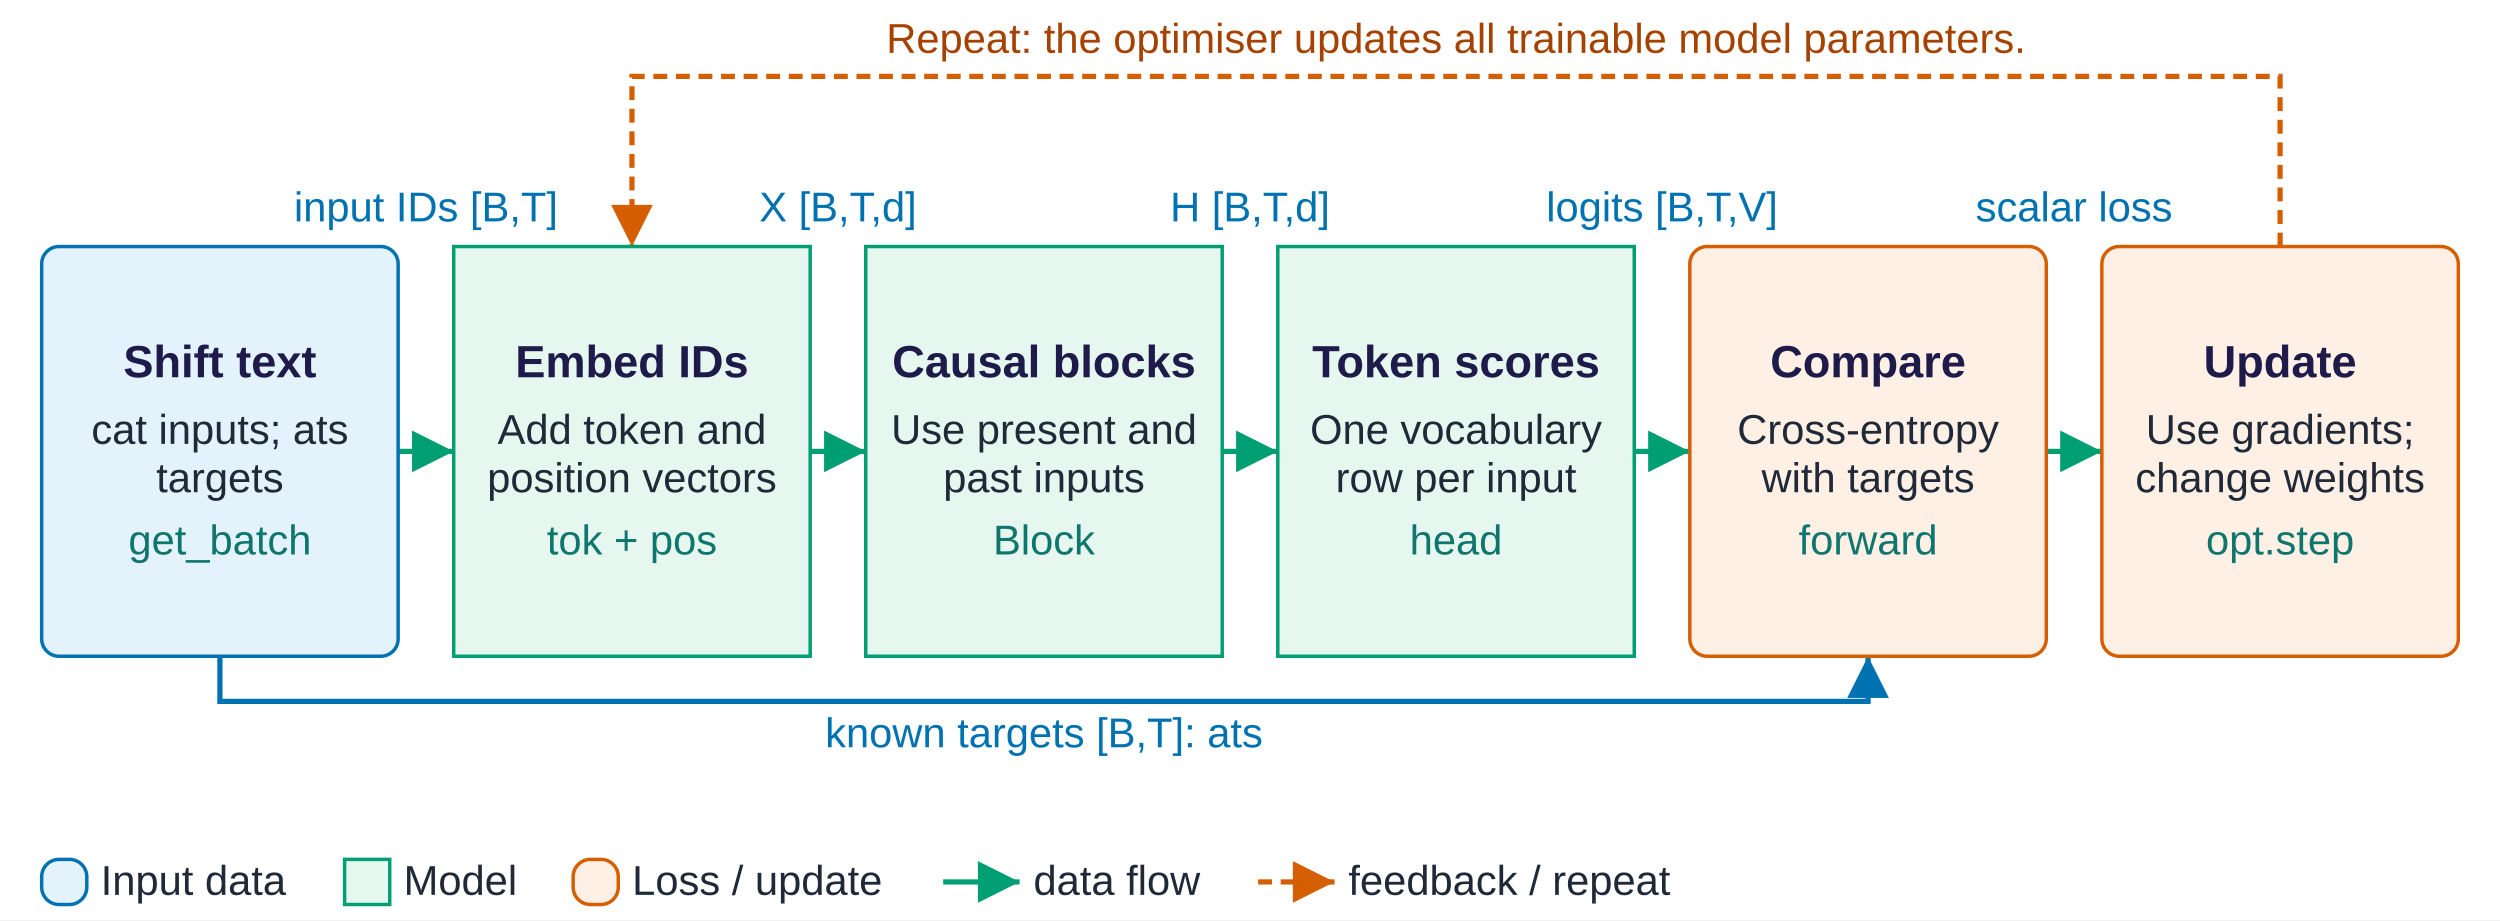
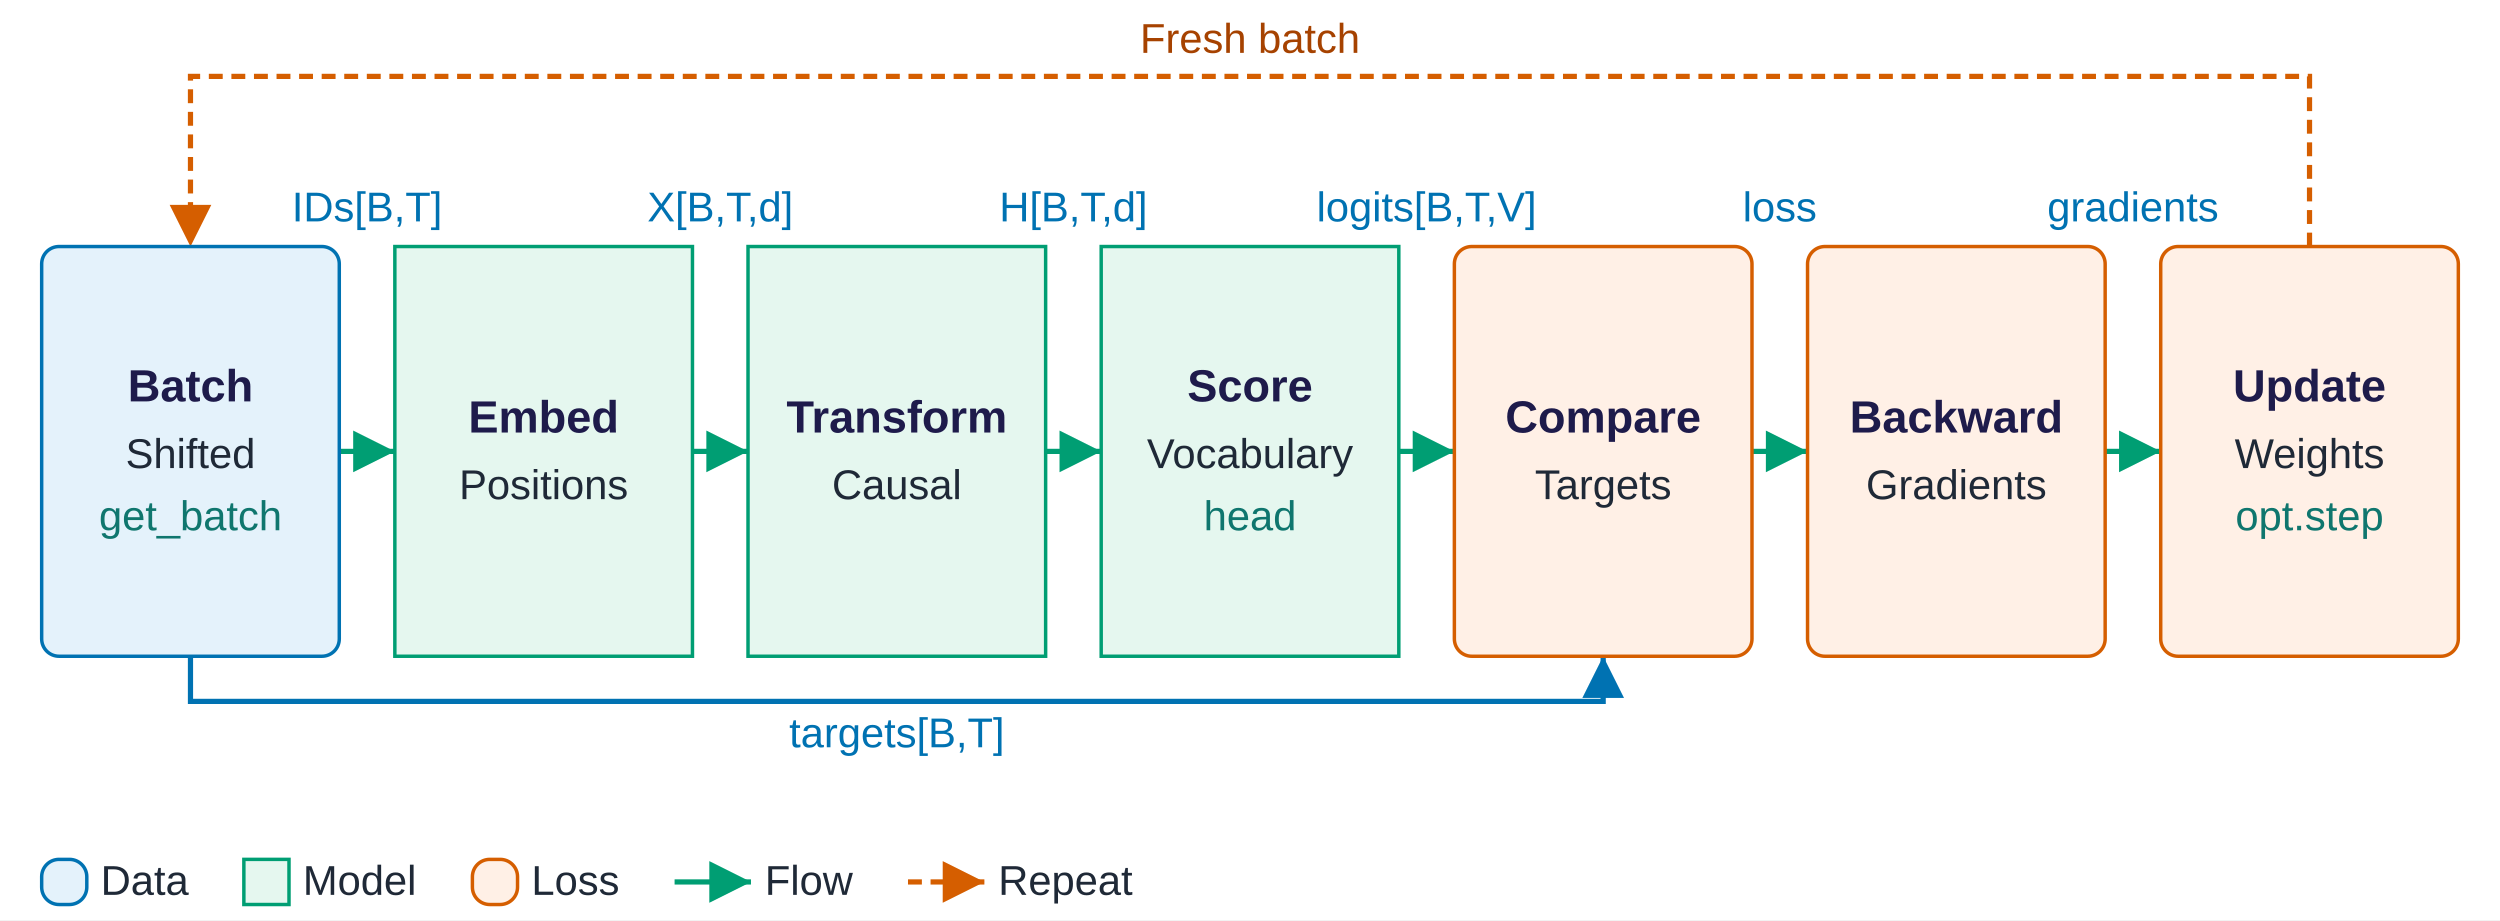
<svg xmlns="http://www.w3.org/2000/svg" width="1440" height="530" role="img">
  <rect width="100%" height="100%" fill="white" />
  <defs>
    <marker id="arrow009E73" markerWidth="8" markerHeight="8" refX="8" refY="4" orient="auto">
      <path d="M0,0 L8,4 L0,8" fill="#009E73" />
    </marker>
    <marker id="arrow0072B2" markerWidth="8" markerHeight="8" refX="8" refY="4" orient="auto">
      <path d="M0,0 L8,4 L0,8" fill="#0072B2" />
    </marker>
    <marker id="arrowD55E00" markerWidth="8" markerHeight="8" refX="8" refY="4" orient="auto">
      <path d="M0,0 L8,4 L0,8" fill="#D55E00" />
    </marker>
  </defs>
-   <polyline points="229.333,260 261.333,260" fill="none" stroke="#009E73" stroke-width="3" marker-end="url(#arrow009E73)" />
+   <polyline points="195.429,260 227.429,260" fill="none" stroke="#009E73" stroke-width="3" marker-end="url(#arrow009E73)" />
  <text font-family="Arial,sans-serif" font-size="24" fill="#0072B2" font-weight="400" text-anchor="middle">
-     <tspan x="245.333" y="127.52">input IDs [B,T]</tspan>
+     <tspan x="211.429" y="127.52">IDs[B,T]</tspan>
  </text>
-   <polyline points="466.667,260 498.667,260" fill="none" stroke="#009E73" stroke-width="3" marker-end="url(#arrow009E73)" />
+   <polyline points="398.857,260 430.857,260" fill="none" stroke="#009E73" stroke-width="3" marker-end="url(#arrow009E73)" />
  <text font-family="Arial,sans-serif" font-size="24" fill="#0072B2" font-weight="400" text-anchor="middle">
-     <tspan x="482.667" y="127.52">X [B,T,d]</tspan>
+     <tspan x="414.857" y="127.52">X[B,T,d]</tspan>
  </text>
-   <polyline points="704,260 736,260" fill="none" stroke="#009E73" stroke-width="3" marker-end="url(#arrow009E73)" />
+   <polyline points="602.286,260 634.286,260" fill="none" stroke="#009E73" stroke-width="3" marker-end="url(#arrow009E73)" />
  <text font-family="Arial,sans-serif" font-size="24" fill="#0072B2" font-weight="400" text-anchor="middle">
-     <tspan x="720" y="127.52">H [B,T,d]</tspan>
+     <tspan x="618.286" y="127.52">H[B,T,d]</tspan>
  </text>
-   <polyline points="941.333,260 973.333,260" fill="none" stroke="#009E73" stroke-width="3" marker-end="url(#arrow009E73)" />
+   <polyline points="805.714,260 837.714,260" fill="none" stroke="#009E73" stroke-width="3" marker-end="url(#arrow009E73)" />
  <text font-family="Arial,sans-serif" font-size="24" fill="#0072B2" font-weight="400" text-anchor="middle">
-     <tspan x="957.333" y="127.52">logits [B,T,V]</tspan>
+     <tspan x="821.714" y="127.52">logits[B,T,V]</tspan>
  </text>
-   <polyline points="1178.667,260 1210.667,260" fill="none" stroke="#009E73" stroke-width="3" marker-end="url(#arrow009E73)" />
+   <polyline points="1009.143,260 1041.143,260" fill="none" stroke="#009E73" stroke-width="3" marker-end="url(#arrow009E73)" />
  <text font-family="Arial,sans-serif" font-size="24" fill="#0072B2" font-weight="400" text-anchor="middle">
-     <tspan x="1194.667" y="127.52">scalar loss</tspan>
+     <tspan x="1025.143" y="127.52">loss</tspan>
  </text>
-   <polyline points="126.667,378 126.667,404 1076,404 1076,378" fill="none" stroke="#0072B2" stroke-width="3" marker-end="url(#arrow0072B2)" />
+   <polyline points="1212.571,260 1244.571,260" fill="none" stroke="#009E73" stroke-width="3" marker-end="url(#arrow009E73)" />
  <text font-family="Arial,sans-serif" font-size="24" fill="#0072B2" font-weight="400" text-anchor="middle">
-     <tspan x="601.333" y="430.44">known targets [B,T]: ats</tspan>
+     <tspan x="1228.571" y="127.52">gradients</tspan>
  </text>
-   <polyline points="1313.333,142 1313.333,44 364,44 364,142" fill="none" stroke="#D55E00" stroke-width="3" stroke-dasharray="8 5" marker-end="url(#arrowD55E00)" />
+   <polyline points="109.714,378 109.714,404 923.429,404 923.429,378" fill="none" stroke="#0072B2" stroke-width="3" marker-end="url(#arrow0072B2)" />
+   <text font-family="Arial,sans-serif" font-size="24" fill="#0072B2" font-weight="400" text-anchor="middle">
+     <tspan x="516.571" y="430.44">targets[B,T]</tspan>
+   </text>
+   <polyline points="1330.286,142 1330.286,44 109.714,44 109.714,142" fill="none" stroke="#D55E00" stroke-width="3" stroke-dasharray="8 5" marker-end="url(#arrowD55E00)" />
  <text font-family="Arial,sans-serif" font-size="24" fill="#A64200" font-weight="400" text-anchor="middle">
-     <tspan x="838.667" y="30.44">Repeat: the optimiser updates all trainable model parameters.</tspan>
+     <tspan x="720" y="30.44">Fresh batch</tspan>
  </text>
-   <rect x="24" y="142" width="205.333" height="236" rx="10" fill="#E4F2FB" stroke="#0072B2" stroke-width="2" />
+   <rect x="24" y="142" width="171.429" height="236" rx="10" fill="#E4F2FB" stroke="#0072B2" stroke-width="2" />
  <text font-family="Arial,sans-serif" font-size="26" fill="#1E1B4B" font-weight="700" text-anchor="middle">
-     <tspan x="126.667" y="217.3">Shift text</tspan>
+     <tspan x="109.714" y="231.22">Batch</tspan>
  </text>
  <text font-family="Arial,sans-serif" font-size="24" fill="#1F2937" font-weight="400" text-anchor="middle">
-     <tspan x="126.667" y="255.68">cat inputs; ats</tspan>
+     <tspan x="109.714" y="269.6">Shifted</tspan>
+   </text>
+   <text font-family="Arial,sans-serif" font-size="24" fill="#0F766E" font-weight="400" text-anchor="middle">
+     <tspan x="109.714" y="305.44">get_batch</tspan>
+   </text>
+   <rect x="227.429" y="142" width="171.429" height="236" rx="0" fill="#E5F7EF" stroke="#009E73" stroke-width="2" />
+   <text font-family="Arial,sans-serif" font-size="26" fill="#1E1B4B" font-weight="700" text-anchor="middle">
+     <tspan x="313.143" y="249.14">Embed</tspan>
  </text>
  <text font-family="Arial,sans-serif" font-size="24" fill="#1F2937" font-weight="400" text-anchor="middle">
-     <tspan x="126.667" y="283.52">targets</tspan>
+     <tspan x="313.143" y="287.52">Positions</tspan>
+   </text>
+   <rect x="430.857" y="142" width="171.429" height="236" rx="0" fill="#E5F7EF" stroke="#009E73" stroke-width="2" />
+   <text font-family="Arial,sans-serif" font-size="26" fill="#1E1B4B" font-weight="700" text-anchor="middle">
+     <tspan x="516.571" y="249.14">Transform</tspan>
+   </text>
+   <text font-family="Arial,sans-serif" font-size="24" fill="#1F2937" font-weight="400" text-anchor="middle">
+     <tspan x="516.571" y="287.52">Causal</tspan>
+   </text>
+   <rect x="634.286" y="142" width="171.429" height="236" rx="0" fill="#E5F7EF" stroke="#009E73" stroke-width="2" />
+   <text font-family="Arial,sans-serif" font-size="26" fill="#1E1B4B" font-weight="700" text-anchor="middle">
+     <tspan x="720" y="231.22">Score</tspan>
+   </text>
+   <text font-family="Arial,sans-serif" font-size="24" fill="#1F2937" font-weight="400" text-anchor="middle">
+     <tspan x="720" y="269.6">Vocabulary</tspan>
  </text>
  <text font-family="Arial,sans-serif" font-size="24" fill="#0F766E" font-weight="400" text-anchor="middle">
-     <tspan x="126.667" y="319.36">get_batch</tspan>
+     <tspan x="720" y="305.44">head</tspan>
  </text>
-   <rect x="261.333" y="142" width="205.333" height="236" rx="0" fill="#E5F7EF" stroke="#009E73" stroke-width="2" />
+   <rect x="837.714" y="142" width="171.429" height="236" rx="10" fill="#FFF0E6" stroke="#D55E00" stroke-width="2" />
  <text font-family="Arial,sans-serif" font-size="26" fill="#1E1B4B" font-weight="700" text-anchor="middle">
-     <tspan x="364" y="217.3">Embed IDs</tspan>
+     <tspan x="923.429" y="249.14">Compare</tspan>
  </text>
  <text font-family="Arial,sans-serif" font-size="24" fill="#1F2937" font-weight="400" text-anchor="middle">
-     <tspan x="364" y="255.68">Add token and</tspan>
+     <tspan x="923.429" y="287.52">Targets</tspan>
+   </text>
+   <rect x="1041.143" y="142" width="171.429" height="236" rx="10" fill="#FFF0E6" stroke="#D55E00" stroke-width="2" />
+   <text font-family="Arial,sans-serif" font-size="26" fill="#1E1B4B" font-weight="700" text-anchor="middle">
+     <tspan x="1126.857" y="249.14">Backward</tspan>
  </text>
  <text font-family="Arial,sans-serif" font-size="24" fill="#1F2937" font-weight="400" text-anchor="middle">
-     <tspan x="364" y="283.52">position vectors</tspan>
+     <tspan x="1126.857" y="287.52">Gradients</tspan>
+   </text>
+   <rect x="1244.571" y="142" width="171.429" height="236" rx="10" fill="#FFF0E6" stroke="#D55E00" stroke-width="2" />
+   <text font-family="Arial,sans-serif" font-size="26" fill="#1E1B4B" font-weight="700" text-anchor="middle">
+     <tspan x="1330.286" y="231.22">Update</tspan>
+   </text>
+   <text font-family="Arial,sans-serif" font-size="24" fill="#1F2937" font-weight="400" text-anchor="middle">
+     <tspan x="1330.286" y="269.6">Weights</tspan>
  </text>
  <text font-family="Arial,sans-serif" font-size="24" fill="#0F766E" font-weight="400" text-anchor="middle">
-     <tspan x="364" y="319.36">tok + pos</tspan>
-   </text>
-   <rect x="498.667" y="142" width="205.333" height="236" rx="0" fill="#E5F7EF" stroke="#009E73" stroke-width="2" />
-   <text font-family="Arial,sans-serif" font-size="26" fill="#1E1B4B" font-weight="700" text-anchor="middle">
-     <tspan x="601.333" y="217.3">Causal blocks</tspan>
-   </text>
-   <text font-family="Arial,sans-serif" font-size="24" fill="#1F2937" font-weight="400" text-anchor="middle">
-     <tspan x="601.333" y="255.68">Use present and</tspan>
-   </text>
-   <text font-family="Arial,sans-serif" font-size="24" fill="#1F2937" font-weight="400" text-anchor="middle">
-     <tspan x="601.333" y="283.52">past inputs</tspan>
-   </text>
-   <text font-family="Arial,sans-serif" font-size="24" fill="#0F766E" font-weight="400" text-anchor="middle">
-     <tspan x="601.333" y="319.36">Block</tspan>
-   </text>
-   <rect x="736" y="142" width="205.333" height="236" rx="0" fill="#E5F7EF" stroke="#009E73" stroke-width="2" />
-   <text font-family="Arial,sans-serif" font-size="26" fill="#1E1B4B" font-weight="700" text-anchor="middle">
-     <tspan x="838.667" y="217.3">Token scores</tspan>
-   </text>
-   <text font-family="Arial,sans-serif" font-size="24" fill="#1F2937" font-weight="400" text-anchor="middle">
-     <tspan x="838.667" y="255.68">One vocabulary</tspan>
-   </text>
-   <text font-family="Arial,sans-serif" font-size="24" fill="#1F2937" font-weight="400" text-anchor="middle">
-     <tspan x="838.667" y="283.52">row per input</tspan>
-   </text>
-   <text font-family="Arial,sans-serif" font-size="24" fill="#0F766E" font-weight="400" text-anchor="middle">
-     <tspan x="838.667" y="319.36">head</tspan>
-   </text>
-   <rect x="973.333" y="142" width="205.333" height="236" rx="10" fill="#FFF0E6" stroke="#D55E00" stroke-width="2" />
-   <text font-family="Arial,sans-serif" font-size="26" fill="#1E1B4B" font-weight="700" text-anchor="middle">
-     <tspan x="1076" y="217.3">Compare</tspan>
-   </text>
-   <text font-family="Arial,sans-serif" font-size="24" fill="#1F2937" font-weight="400" text-anchor="middle">
-     <tspan x="1076" y="255.68">Cross-entropy</tspan>
-   </text>
-   <text font-family="Arial,sans-serif" font-size="24" fill="#1F2937" font-weight="400" text-anchor="middle">
-     <tspan x="1076" y="283.52">with targets</tspan>
-   </text>
-   <text font-family="Arial,sans-serif" font-size="24" fill="#0F766E" font-weight="400" text-anchor="middle">
-     <tspan x="1076" y="319.36">forward</tspan>
-   </text>
-   <rect x="1210.667" y="142" width="205.333" height="236" rx="10" fill="#FFF0E6" stroke="#D55E00" stroke-width="2" />
-   <text font-family="Arial,sans-serif" font-size="26" fill="#1E1B4B" font-weight="700" text-anchor="middle">
-     <tspan x="1313.333" y="217.3">Update</tspan>
-   </text>
-   <text font-family="Arial,sans-serif" font-size="24" fill="#1F2937" font-weight="400" text-anchor="middle">
-     <tspan x="1313.333" y="255.68">Use gradients;</tspan>
-   </text>
-   <text font-family="Arial,sans-serif" font-size="24" fill="#1F2937" font-weight="400" text-anchor="middle">
-     <tspan x="1313.333" y="283.52">change weights</tspan>
-   </text>
-   <text font-family="Arial,sans-serif" font-size="24" fill="#0F766E" font-weight="400" text-anchor="middle">
-     <tspan x="1313.333" y="319.36">opt.step</tspan>
+     <tspan x="1330.286" y="305.44">opt.step</tspan>
  </text>
  <rect x="24" y="495" width="26" height="26" rx="10" fill="#E4F2FB" stroke="#0072B2" stroke-width="2" />
  <text font-family="Arial,sans-serif" font-size="24" fill="#1F2937" font-weight="400" text-anchor="start">
-     <tspan x="58" y="515.44">Input data</tspan>
+     <tspan x="58" y="515.44">Data</tspan>
  </text>
-   <rect x="198.488" y="495" width="26" height="26" rx="0" fill="#E5F7EF" stroke="#009E73" stroke-width="2" />
+   <rect x="140.462" y="495" width="26" height="26" rx="0" fill="#E5F7EF" stroke="#009E73" stroke-width="2" />
  <text font-family="Arial,sans-serif" font-size="24" fill="#1F2937" font-weight="400" text-anchor="start">
-     <tspan x="232.488" y="515.44">Model</tspan>
+     <tspan x="174.462" y="515.44">Model</tspan>
  </text>
-   <rect x="330.128" y="495" width="26" height="26" rx="10" fill="#FFF0E6" stroke="#D55E00" stroke-width="2" />
+   <rect x="272.101" y="495" width="26" height="26" rx="10" fill="#FFF0E6" stroke="#D55E00" stroke-width="2" />
  <text font-family="Arial,sans-serif" font-size="24" fill="#1F2937" font-weight="400" text-anchor="start">
-     <tspan x="364.128" y="515.44">Loss / update</tspan>
+     <tspan x="306.101" y="515.44">Loss</tspan>
  </text>
-   <polyline points="543.267,508 587.267,508" fill="none" stroke="#009E73" stroke-width="3" marker-end="url(#arrow009E73)" />
+   <polyline points="388.563,508 432.563,508" fill="none" stroke="#009E73" stroke-width="3" marker-end="url(#arrow009E73)" />
  <text font-family="Arial,sans-serif" font-size="24" fill="#1F2937" font-weight="400" text-anchor="start">
-     <tspan x="595.267" y="515.44">data flow</tspan>
+     <tspan x="440.563" y="515.44">Flow</tspan>
  </text>
-   <polyline points="724.677,508 768.677,508" fill="none" stroke="#D55E00" stroke-width="3" stroke-dasharray="8 5" marker-end="url(#arrowD55E00)" />
+   <polyline points="523.001,508 567.001,508" fill="none" stroke="#D55E00" stroke-width="3" stroke-dasharray="8 5" marker-end="url(#arrowD55E00)" />
  <text font-family="Arial,sans-serif" font-size="24" fill="#1F2937" font-weight="400" text-anchor="start">
-     <tspan x="776.677" y="515.44">feedback / repeat</tspan>
+     <tspan x="575.001" y="515.44">Repeat</tspan>
  </text>
</svg>
